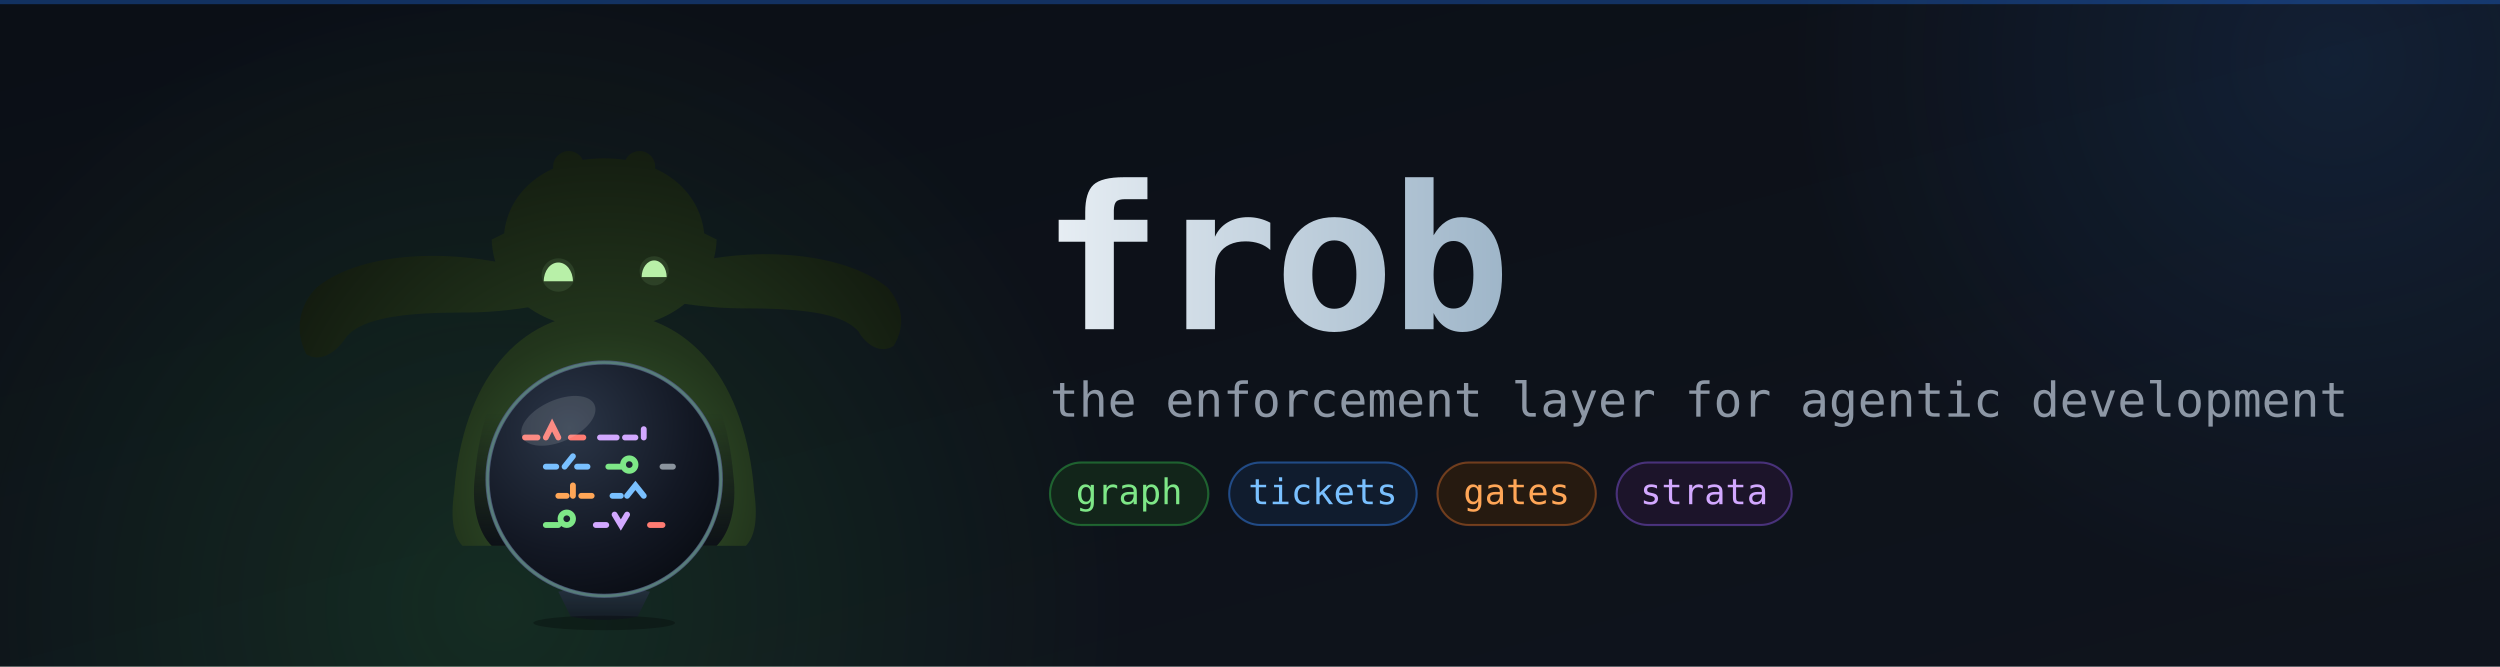
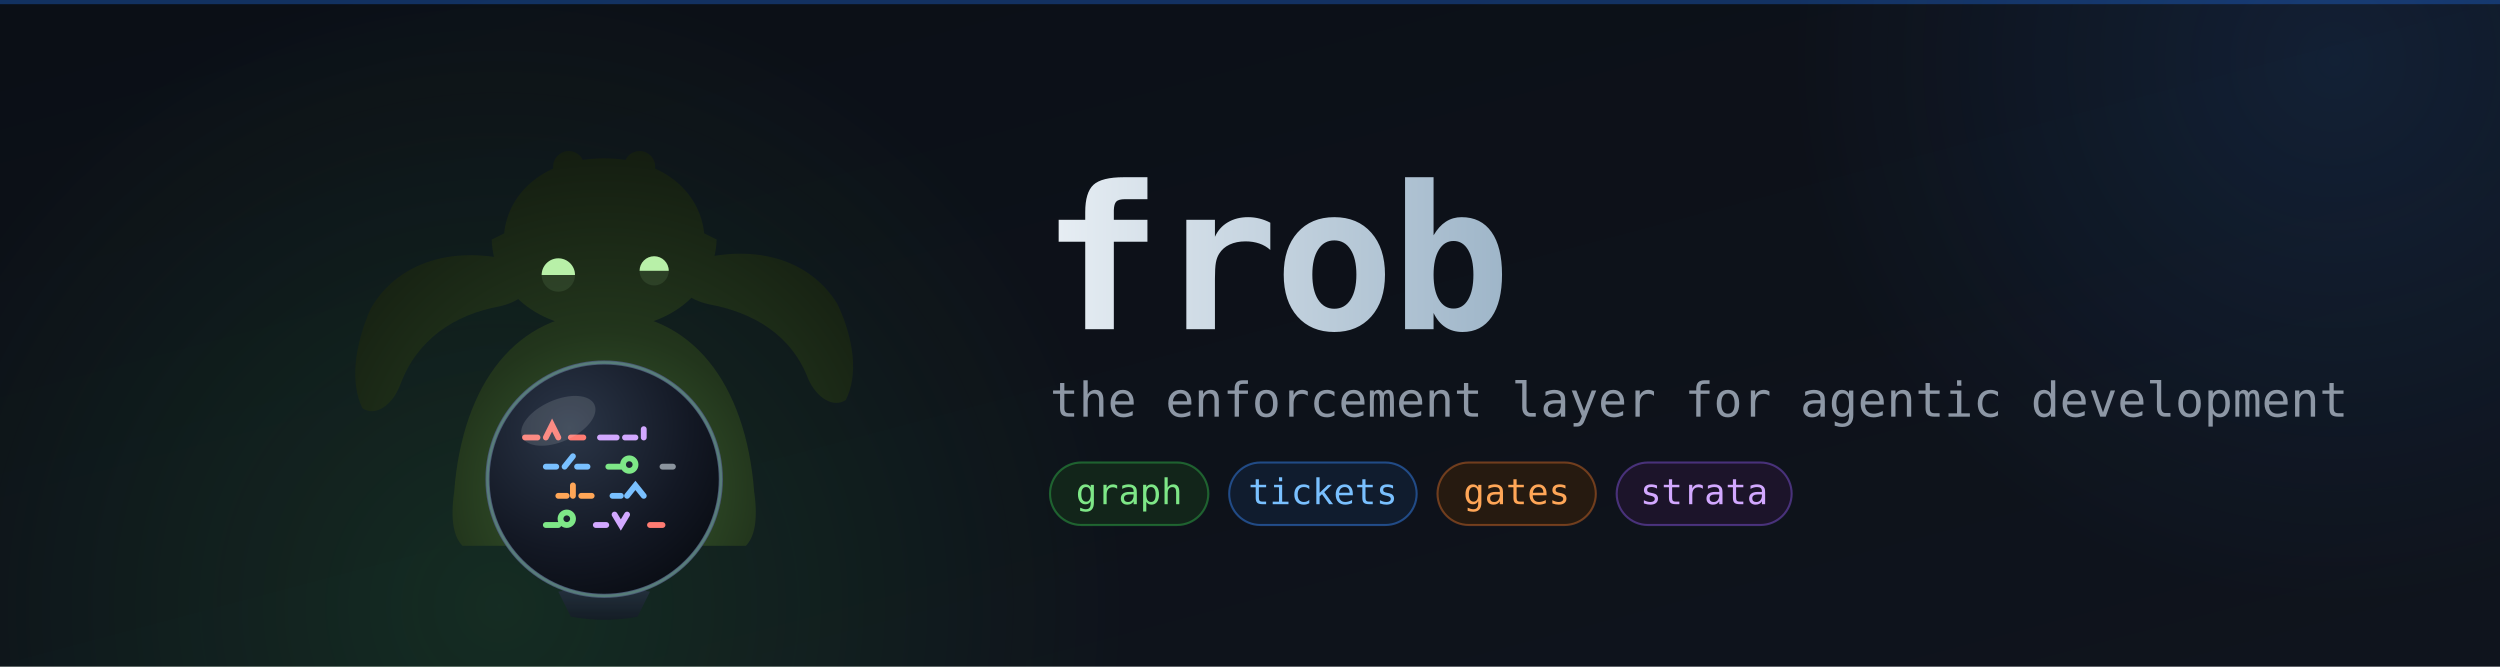
<svg xmlns="http://www.w3.org/2000/svg" viewBox="0 0 1200 320" width="1200" height="320" role="img" aria-label="frob: the enforcement layer for agentic development">
  <defs>
    <linearGradient id="bg" x1="0" y1="0" x2="1" y2="1">
      <stop offset="0" stop-color="#0b0f16" />
      <stop offset="1" stop-color="#0f141d" />
    </linearGradient>
    <radialGradient id="glowGreen" cx="0.5" cy="0.5" r="0.5">
      <stop offset="0" stop-color="#3fb950" stop-opacity="0.16" />
      <stop offset="1" stop-color="#3fb950" stop-opacity="0" />
    </radialGradient>
    <radialGradient id="glowBlue" cx="0.5" cy="0.5" r="0.5">
      <stop offset="0" stop-color="#388bfd" stop-opacity="0.12" />
      <stop offset="1" stop-color="#388bfd" stop-opacity="0" />
    </radialGradient>
    <radialGradient id="ballsheen" cx="0.35" cy="0.28" r="0.95">
      <stop offset="0" stop-color="#2b3648" />
      <stop offset="0.55" stop-color="#131824" />
      <stop offset="1" stop-color="#04060a" />
    </radialGradient>
    <linearGradient id="wordmark" x1="0" y1="0" x2="1" y2="0">
      <stop offset="0" stop-color="#e6edf3" />
      <stop offset="1" stop-color="#9fb6c9" />
    </linearGradient>
    <linearGradient id="skin" x1="0" y1="0" x2="0" y2="1">
      <stop offset="0" stop-color="#66bd52" />
      <stop offset="1" stop-color="#458c3c" />
    </linearGradient>
    <linearGradient id="skinDark" x1="0" y1="0" x2="0" y2="1">
      <stop offset="0" stop-color="#4fa244" />
      <stop offset="1" stop-color="#3a7c33" />
    </linearGradient>
    <linearGradient id="leather" x1="0" y1="0" x2="0" y2="1">
      <stop offset="0" stop-color="#8f6136" />
      <stop offset="1" stop-color="#644023" />
    </linearGradient>
    <linearGradient id="standg" x1="0" y1="0" x2="0" y2="1">
      <stop offset="0" stop-color="#273242" />
      <stop offset="1" stop-color="#141b26" />
    </linearGradient>
    <radialGradient id="figLight" gradientUnits="userSpaceOnUse" cx="290" cy="235" r="190">
      <stop offset="0" stop-color="#3c6132" />
      <stop offset="0.4" stop-color="#22351c" />
      <stop offset="1" stop-color="#10160d" />
    </radialGradient>
-     <linearGradient id="bodyFade" gradientUnits="userSpaceOnUse" x1="0" y1="198" x2="0" y2="262">
-       <stop offset="0" stop-color="#0d1117" stop-opacity="0" />
-       <stop offset="1" stop-color="#0d1117" stop-opacity="1" />
-     </linearGradient>
    <clipPath id="bodyclip">
-       <path d="M290 150 C326 150 348 182 352 228 C354 244 350 256 344 262 L236 262 C230 256 226 244 228 228 C232 182 254 150 290 150 Z" />
+       <path d="M290 150 C324 150 346 176 350 206 C352 222 349 233 344 240 L236 240 C231 233 228 222 230 206 C234 176 256 150 290 150 Z" />
    </clipPath>
    <clipPath id="ballclip">
      <circle cx="290" cy="230" r="56" />
    </clipPath>
  </defs>
  <rect width="1200" height="320" fill="url(#bg)" />
  <circle cx="1120" cy="30" r="260" fill="url(#glowBlue)" />
  <circle cx="240" cy="290" r="300" fill="url(#glowGreen)" />
  <rect x="0" y="0" width="1200" height="2" fill="#1f6feb" opacity="0.35" />
  <g fill="url(#figLight)">
-     <path d="M262 132 C222 118 174 120 152 138 C144 146 141 158 147 170 C153 174 161 170 166 162 C174 152 196 150 224 150 C238 150 252 148 262 146 Z" />
-     <path d="M318 130 C356 117 404 120 426 138 C433 146 435 156 429 166 C423 170 416 166 412 159 C404 150 384 148 356 148 C342 148 328 146 318 144 Z" />
+     <path d="M256 128 C222 116 192 124 178 148 C170 166 168 184 174 196 C180 200 188 195 192 185 C200 163 218 151 240 147 C249 145 254 140 256 136 Z" />
+     <path d="M324 128 C358 115 388 123 402 146 C410 163 412 180 406 192 C400 196 392 191 388 182 C380 161 362 150 340 146 C331 144 326 139 324 135 Z" />
    <circle cx="273" cy="80" r="7.5" />
    <circle cx="307" cy="80" r="7.5" />
    <path d="M290 76              C318 76 336 92 338 112              L344 115              C343 140 322 158 290 158              C258 158 237 140 236 115              L242 112              C244 92 262 76 290 76 Z" />
    <path d="M290 150              C332 150 358 184 362 236              C364 250 362 258 358 262              L222 262              C218 258 216 250 218 236              C222 184 248 150 290 150 Z" />
  </g>
  <circle cx="268" cy="132" r="8" fill="#b8f0a8" opacity="0.10" />
  <circle cx="314" cy="130" r="7" fill="#b8f0a8" opacity="0.10" />
-   <path d="M261 135 a7 9 0 1 1 14 0 Z" fill="#b8f0a8" />
-   <path d="M308 133 a6 8 0 1 1 12 0 Z" fill="#b8f0a8" />
-   <g clip-path="url(#bodyclip)">
-     <rect x="140" y="198" width="300" height="66" fill="url(#bodyFade)" />
-   </g>
+   <path d="M260 132 a8 8 0 1 1 16 0 Z" fill="#b8f0a8" />
+   <path d="M307 130 a7 7 0 1 1 14 0 Z" fill="#b8f0a8" />
  <path d="M268 284 Q290 280 312 284 L306 296 Q290 299 274 296 Z" fill="url(#standg)" opacity="0.85" />
-   <ellipse cx="290" cy="299" rx="34" ry="3.5" fill="#000000" opacity="0.28" />
  <circle cx="290" cy="230" r="56" fill="url(#ballsheen)" stroke="#4a5a75" stroke-width="2" />
  <g clip-path="url(#ballclip)" stroke-linecap="round" fill="none" stroke-width="2.8">
    <path d="M252 210 l6 0 m4 0 l3 -6 l3 6 m6 0 l6 0" stroke="#ff7b72" />
    <path d="M288 210 l8 0 m4 0 l5 0 m4 -4 l0 4" stroke="#d2a8ff" />
    <path d="M262 224 l5 0 m4 0 l4 -5 m2 5 l5 0" stroke="#79c0ff" />
    <path d="M292 224 l6 0 m4 -4 a3 3 0 1 0 0.1 0" stroke="#7ee787" />
    <path d="M318 224 l5 0" stroke="#8b949e" />
    <path d="M268 238 l4 0 m3 -5 l0 5 m4 0 l5 0" stroke="#ffa657" />
    <path d="M294 238 l4 0 m3 0 l4 -5 l4 5" stroke="#79c0ff" />
    <path d="M262 252 l6 0 m4 0 a3 3 0 1 1 0.1 0" stroke="#7ee787" />
    <path d="M286 252 l5 0 m4 -5 l3 5 l3 -5" stroke="#d2a8ff" />
    <path d="M312 252 l6 0" stroke="#ff7b72" />
  </g>
  <ellipse cx="268" cy="202" rx="19" ry="10" fill="#e6edf3" opacity="0.14" transform="rotate(-24 268 202)" />
  <circle cx="290" cy="230" r="56" fill="none" stroke="#7ee787" stroke-width="1.2" opacity="0.25" />
  <text x="500" y="158" font-family="ui-monospace, 'Cascadia Code', 'Fira Code', Menlo, Consolas, monospace" font-size="96" font-weight="700" fill="url(#wordmark)" letter-spacing="-2">frob</text>
  <text x="504" y="200" font-family="ui-monospace, 'Cascadia Code', 'Fira Code', Menlo, Consolas, monospace" font-size="23" fill="#8d97a5">the enforcement layer for agentic development</text>
  <g font-family="ui-monospace, Menlo, Consolas, monospace" font-size="17">
    <rect x="504" y="222" width="76" height="30" rx="15" fill="#12251a" stroke="#2ea04326" />
    <rect x="504" y="222" width="76" height="30" rx="15" fill="none" stroke="#2ea043" stroke-opacity="0.45" />
    <text x="542" y="242" text-anchor="middle" fill="#7ee787">graph</text>
    <rect x="590" y="222" width="90" height="30" rx="15" fill="#101c2e" />
    <rect x="590" y="222" width="90" height="30" rx="15" fill="none" stroke="#388bfd" stroke-opacity="0.45" />
    <text x="635" y="242" text-anchor="middle" fill="#79c0ff">tickets</text>
    <rect x="690" y="222" width="76" height="30" rx="15" fill="#261a10" />
    <rect x="690" y="222" width="76" height="30" rx="15" fill="none" stroke="#db6d28" stroke-opacity="0.45" />
    <text x="728" y="242" text-anchor="middle" fill="#ffa657">gates</text>
    <rect x="776" y="222" width="84" height="30" rx="15" fill="#1c142a" />
    <rect x="776" y="222" width="84" height="30" rx="15" fill="none" stroke="#8957e5" stroke-opacity="0.45" />
    <text x="818" y="242" text-anchor="middle" fill="#d2a8ff">strata</text>
  </g>
</svg>
